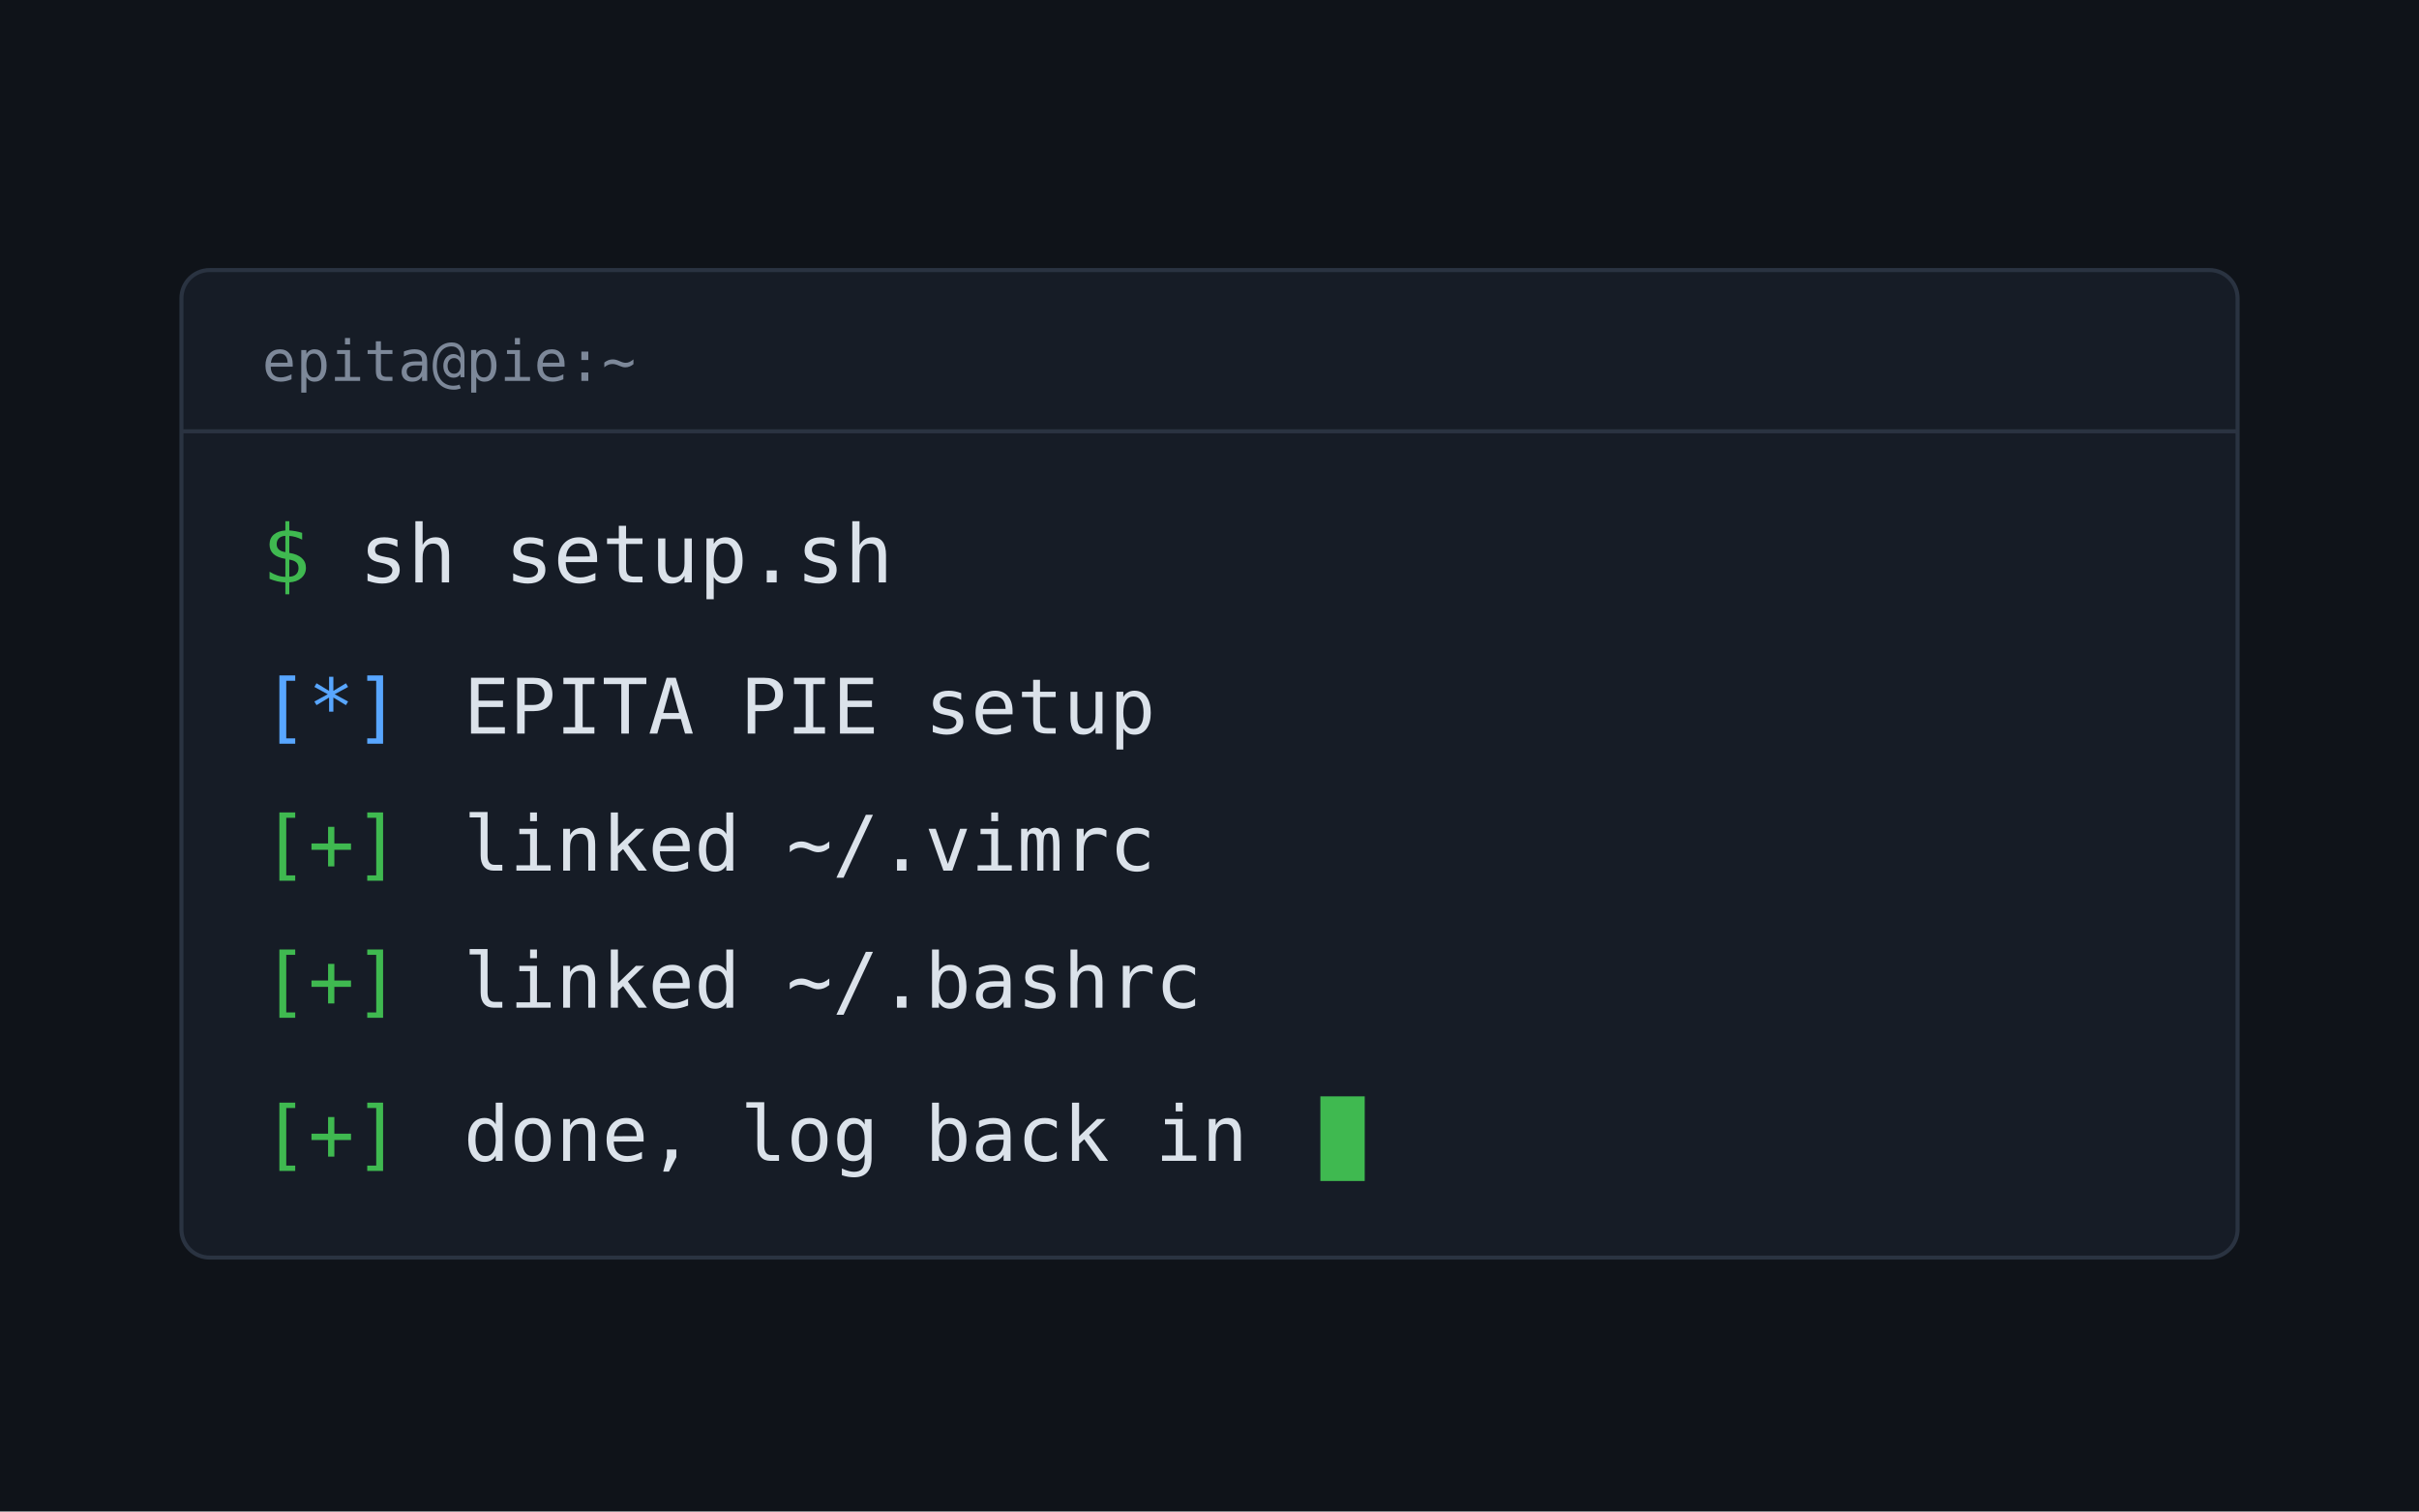
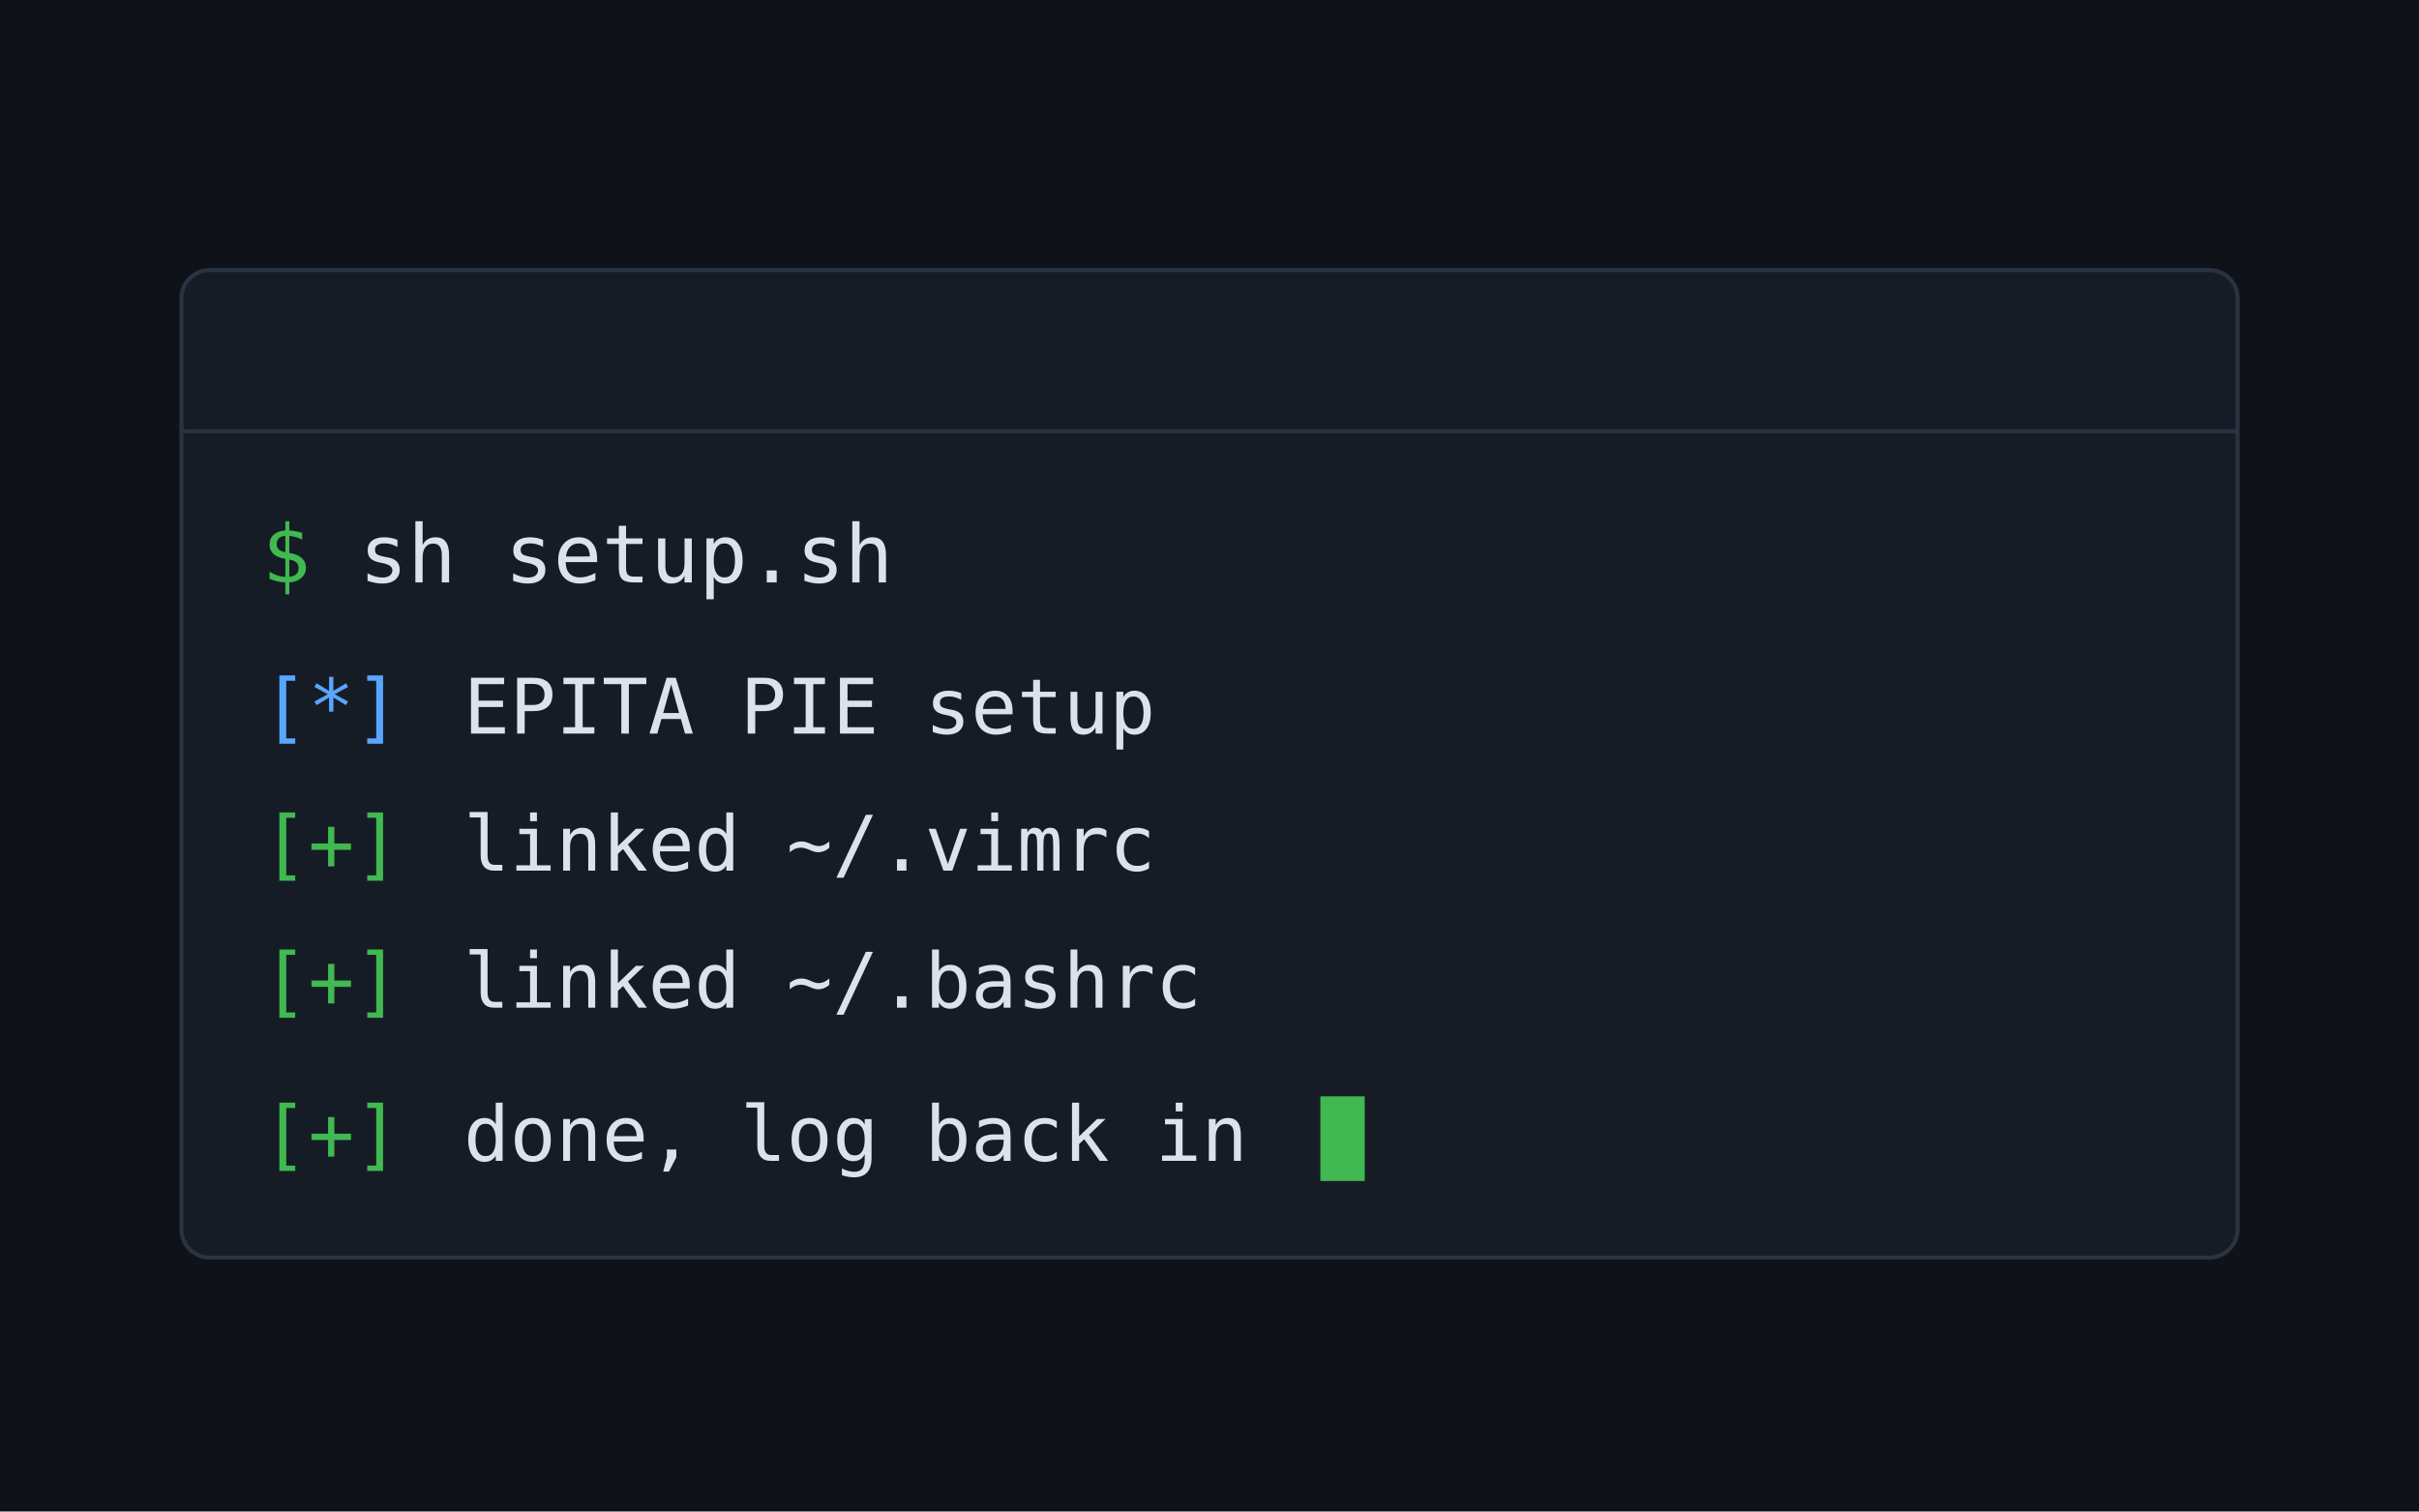
<svg xmlns="http://www.w3.org/2000/svg" width="1200" height="750" viewBox="0 0 1200 750" font-family="ui-monospace,'SF Mono',Menlo,Consolas,monospace">
  <rect width="1200" height="750" fill="#0f1319" />
  <g transform="translate(0,39)">
    <rect x="90" y="95" width="1020" height="490" rx="14" fill="#161c26" stroke="#2a3341" stroke-width="2" />
-     <text x="130" y="150" font-size="28" fill="#7d8899">epita@pie:~</text>
    <line x1="90" y1="175" x2="1110" y2="175" stroke="#2a3341" stroke-width="2" />
    <text x="130" y="250" font-size="40" fill="#dbe2ea">
      <tspan fill="#3fb950">$</tspan> sh setup.sh</text>
    <text x="130" y="325" font-size="38">
      <tspan fill="#58a6ff">[*]</tspan>
      <tspan fill="#dbe2ea" x="230"> EPITA PIE setup</tspan>
    </text>
    <text x="130" y="393" font-size="38">
      <tspan fill="#3fb950">[+]</tspan>
      <tspan fill="#dbe2ea" x="230"> linked ~/.vimrc</tspan>
    </text>
    <text x="130" y="461" font-size="38">
      <tspan fill="#3fb950">[+]</tspan>
      <tspan fill="#dbe2ea" x="230"> linked ~/.bashrc</tspan>
    </text>
    <text x="130" y="537" font-size="38">
      <tspan fill="#3fb950">[+]</tspan>
      <tspan fill="#dbe2ea" x="230"> done, log back in</tspan>
    </text>
    <rect x="655" y="505" width="22" height="42" fill="#3fb950" />
  </g>
</svg>
